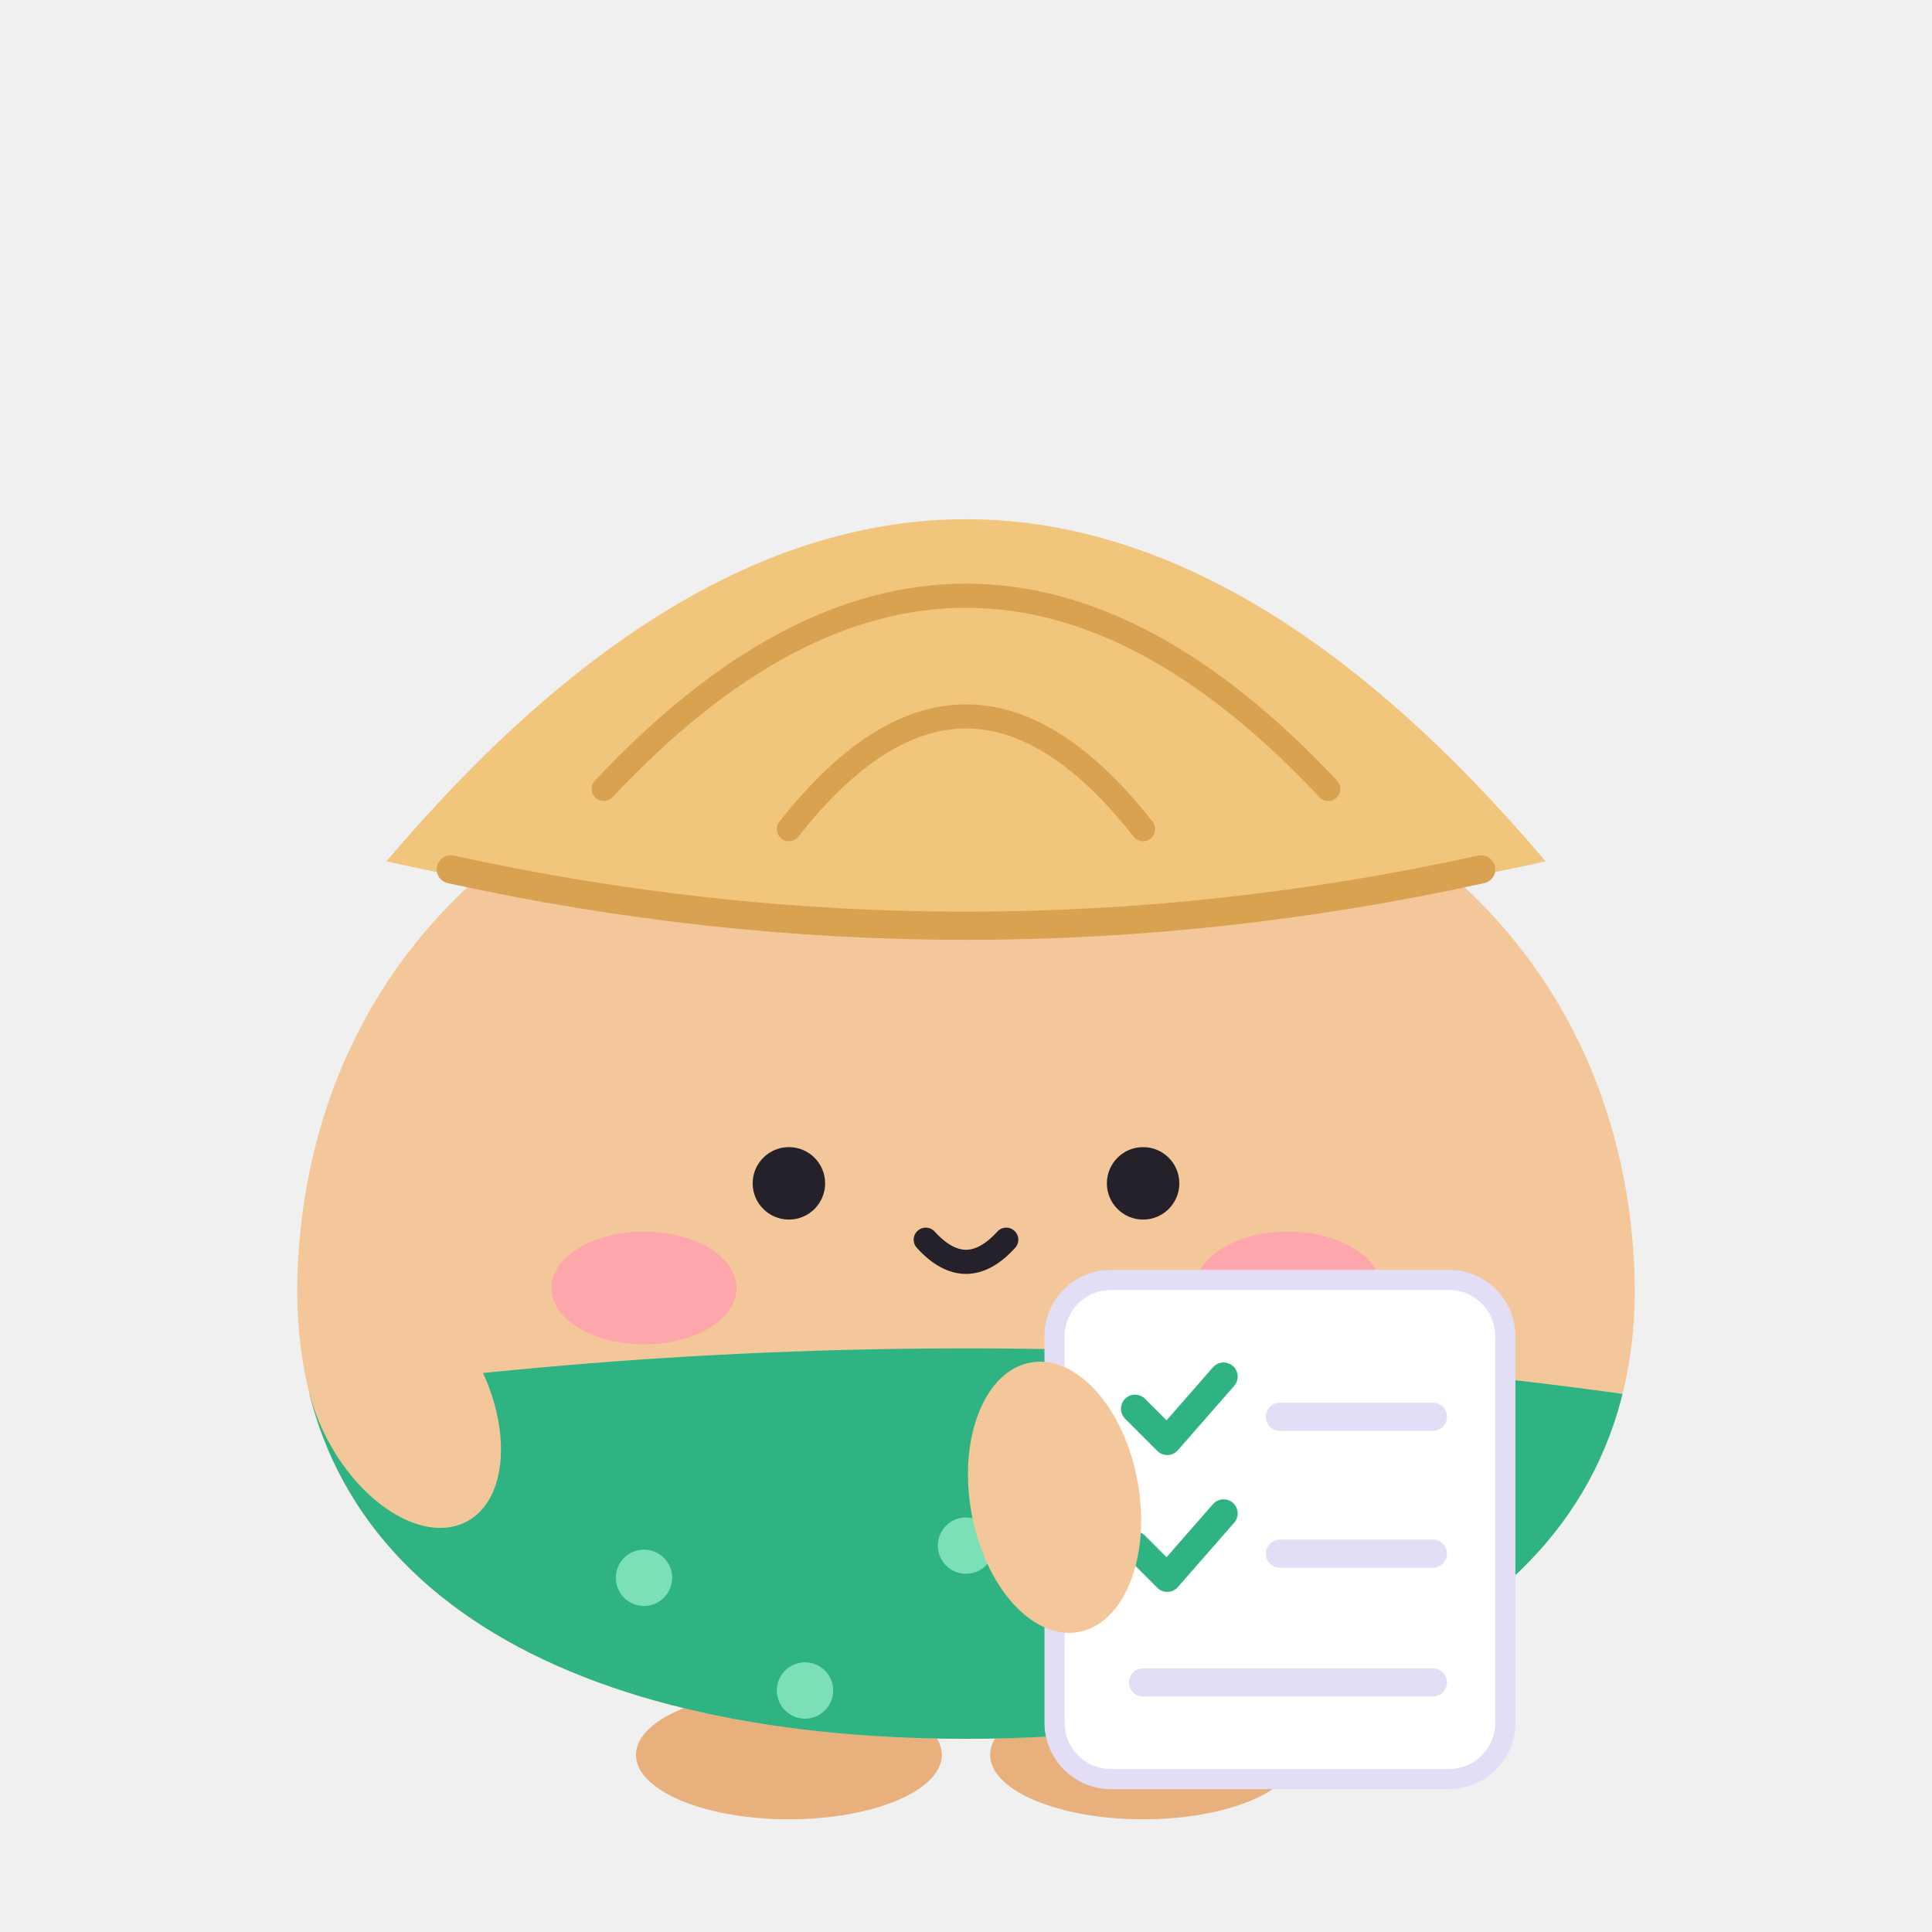
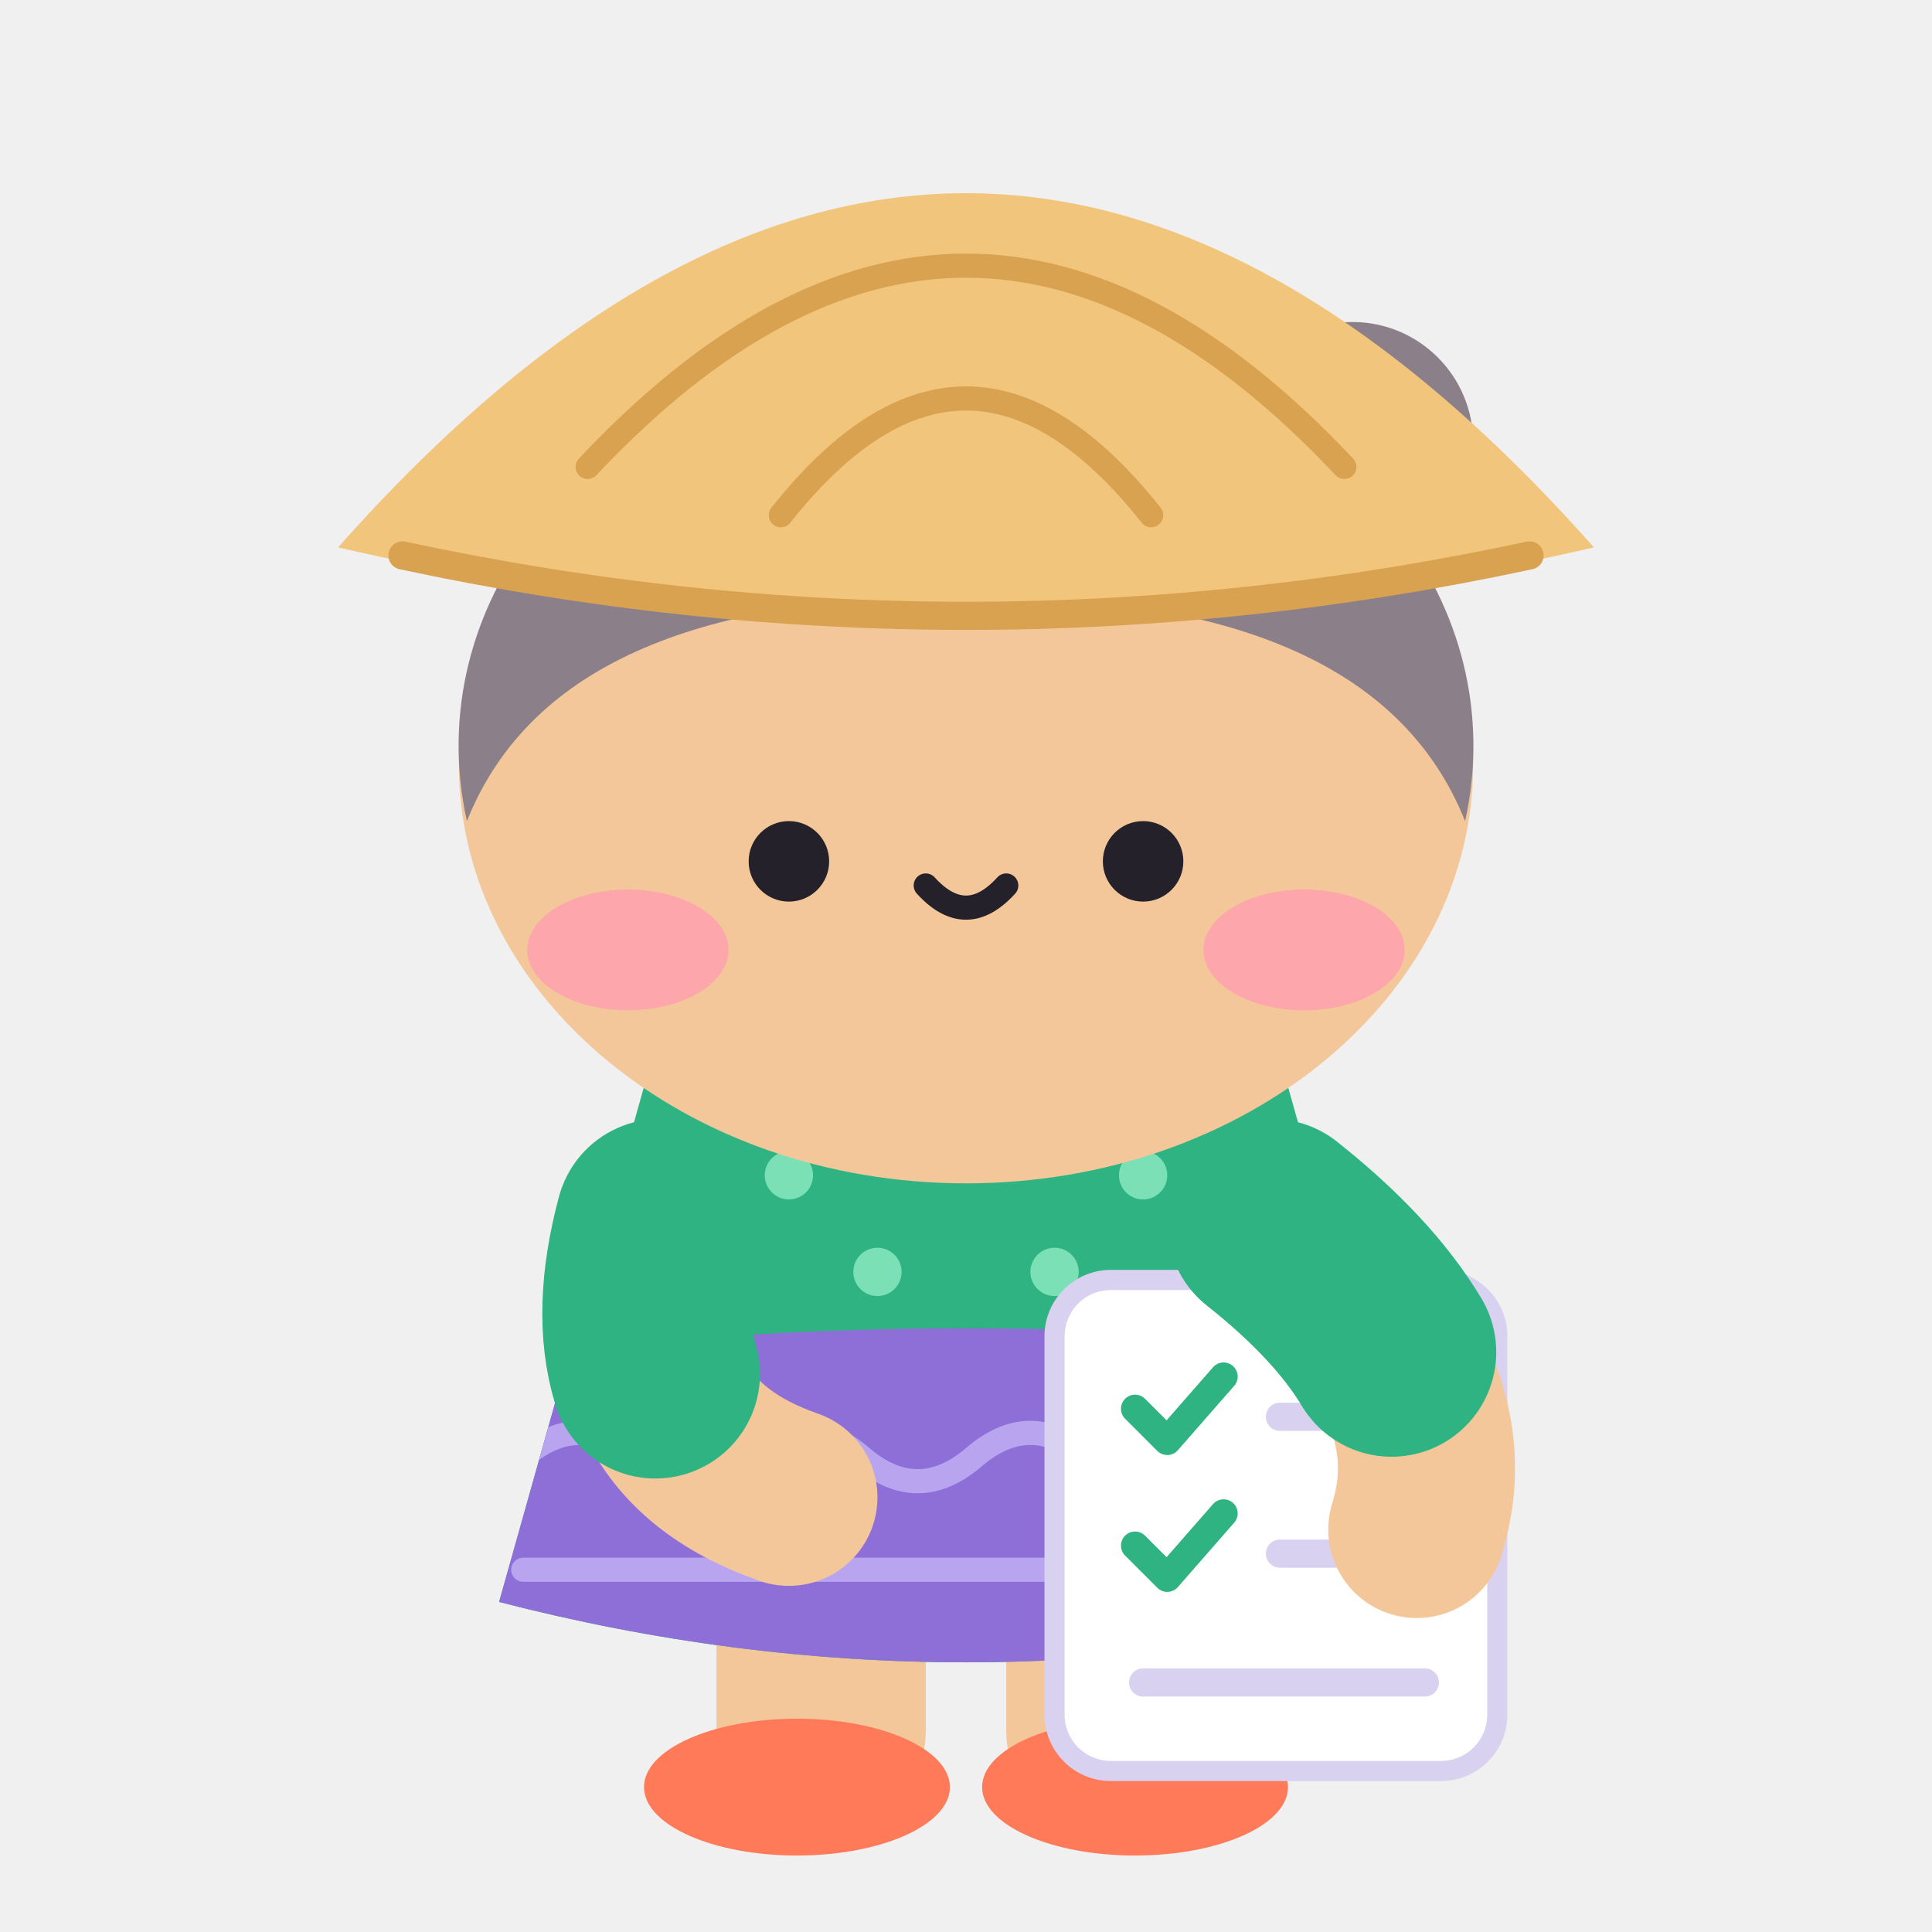
<svg xmlns="http://www.w3.org/2000/svg" viewBox="0 0 480 480" width="480" height="480">
-   <ellipse cx="196" cy="436" rx="38" ry="16" fill="#E7B07C" />
-   <ellipse cx="284" cy="436" rx="38" ry="16" fill="#E7B07C" />
-   <path d="M240 178 C342 178 402 236 406 314 C410 392 342 432 240 432 C138 432 70 392 74 314 C78 236 138 178 240 178 Z" fill="#F4C79A" />
-   <clipPath id="b2">
-     <path d="M240 178 C342 178 402 236 406 314 C410 392 342 432 240 432 C138 432 70 392 74 314 C78 236 138 178 240 178 Z" />
+   <path d="M204 392 V430 M276 392 V430" stroke="#F4C79A" stroke-width="52" stroke-linecap="round" />
+   <ellipse cx="198" cy="444" rx="38" ry="17" fill="#FF7A59" />
+   <ellipse cx="282" cy="444" rx="38" ry="17" fill="#FF7A59" />
+   <clipPath id="c34295">
+     <path d="M160 270 Q240 246 320 270 L356 398 Q240 428 124 398 Z" />
  </clipPath>
-   <g clip-path="url(#b2)">
-     <path d="M40 352 Q240 318 440 352 L440 470 L40 470 Z" fill="#2FB383" />
-     <circle cx="160" cy="392" r="7" fill="#7BE0B5" />
-     <circle cx="240" cy="384" r="7" fill="#7BE0B5" />
-     <circle cx="320" cy="392" r="7" fill="#7BE0B5" />
-     <circle cx="200" cy="420" r="7" fill="#7BE0B5" />
-     <circle cx="280" cy="420" r="7" fill="#7BE0B5" />
+   <path d="M160 270 Q240 246 320 270 L356 398 Q240 428 124 398 Z" fill="#2FB383" />
+   <g clip-path="url(#c34295)">
+     <circle cx="196" cy="292" r="6" fill="#7BE0B5" />
+     <circle cx="240" cy="284" r="6" fill="#7BE0B5" />
+     <circle cx="284" cy="292" r="6" fill="#7BE0B5" />
+     <circle cx="218" cy="316" r="6" fill="#7BE0B5" />
+     <circle cx="262" cy="316" r="6" fill="#7BE0B5" />
+     <path d="M120 338 Q240 322 360 338 V430 H120 Z" fill="#8E6FD8" />
+     <path d="M130 362 q14 -12 28 0 t28 0 t28 0 t28 0 t28 0 t28 0 t28 0 t28 0 M130 390 h230" stroke="#B9A4F0" stroke-width="6" fill="none" stroke-linecap="round" />
  </g>
-   <path d="M96 214 Q240 44 384 214 Q240 246 96 214 Z" fill="#F2C57C" />
-   <path d="M150 196 Q240 100 330 196 M196 206 Q240 150 284 206" stroke="#D9A250" stroke-width="6" fill="none" stroke-linecap="round" />
-   <path d="M112 216 Q240 244 368 216" stroke="#D9A250" stroke-width="7" fill="none" stroke-linecap="round" />
-   <g transform="translate(0 32)">
-     <ellipse cx="160" cy="288" rx="23" ry="14" fill="#FF9DB0" opacity="0.8" />
-     <ellipse cx="320" cy="288" rx="23" ry="14" fill="#FF9DB0" opacity="0.8" />
-     <circle cx="196" cy="262" r="9" fill="#24212B" />
-     <circle cx="284" cy="262" r="9" fill="#24212B" />
-     <path d="M230 276 q10 11 20 0" stroke="#24212B" stroke-width="6" stroke-linecap="round" fill="none" />
+   <ellipse cx="240" cy="190" rx="126" ry="104" fill="#F4C79A" />
+   <circle cx="336" cy="110" r="30" fill="#8B8089" />
+   <path d="M116 204 C104 150 146 100 196 98 L284 98 C334 100 376 150 364 204 C348 164 304 148 240 148 C176 148 132 164 116 204 Z" fill="#8B8089" />
+   <path d="M84 136 Q240 -40 396 136 Q240 172 84 136 Z" fill="#F2C57C" />
+   <path d="M146 116 Q240 16 334 116 M194 128 Q240 70 286 128" stroke="#D9A250" stroke-width="6" fill="none" stroke-linecap="round" />
+   <path d="M100 138 Q240 168 380 138" stroke="#D9A250" stroke-width="7" fill="none" stroke-linecap="round" />
+   <g transform="translate(0 -48)">
+     <ellipse cx="156" cy="284" rx="25" ry="15" fill="#FF9DB0" opacity="0.8" />
+     <ellipse cx="324" cy="284" rx="25" ry="15" fill="#FF9DB0" opacity="0.8" />
+     <circle cx="196" cy="262" r="10" fill="#24212B" />
+     <circle cx="284" cy="262" r="10" fill="#24212B" />
+     <path d="M230 268 q10 11 20 0" stroke="#24212B" stroke-width="6" stroke-linecap="round" fill="none" />
  </g>
-   <rect x="262" y="318" width="112" height="124" rx="14" fill="#FFFFFF" stroke="#E3DEF6" stroke-width="5" />
+   <rect x="262" y="318" width="110" height="122" rx="14" fill="#FFFFFF" stroke="#D8D1F0" stroke-width="5" />
  <path d="M282 350 l8 8 l14 -16 M282 384 l8 8 l14 -16" stroke="#2FB383" stroke-width="7" fill="none" stroke-linecap="round" stroke-linejoin="round" />
-   <path d="M318 352 h38 M318 386 h38 M284 418 h72" stroke="#E3DEF6" stroke-width="7" stroke-linecap="round" />
-   <ellipse cx="262" cy="372" rx="34" ry="21" fill="#F4C79A" transform="rotate(80 262 372)" />
-   <ellipse cx="100" cy="348" rx="34" ry="21" fill="#F4C79A" transform="rotate(62 100 348)" />
+   <path d="M318 352 h36 M318 386 h36 M284 418 h70" stroke="#D8D1F0" stroke-width="7" stroke-linecap="round" />
+   <path d="M316 304 Q364.0 342.0 352 380" stroke="#F4C79A" stroke-width="44" stroke-linecap="round" fill="none" />
+   <path d="M316 304 Q336.16 319.96 345.736 335.92" stroke="#2FB383" stroke-width="52" stroke-linecap="round" fill="none" />
+   <path d="M164 304 Q150.0 356.0 196 372" stroke="#F4C79A" stroke-width="44" stroke-linecap="round" fill="none" />
+   <path d="M164 304 Q158.12 325.84 162.824 341.33" stroke="#2FB383" stroke-width="52" stroke-linecap="round" fill="none" />
</svg>
